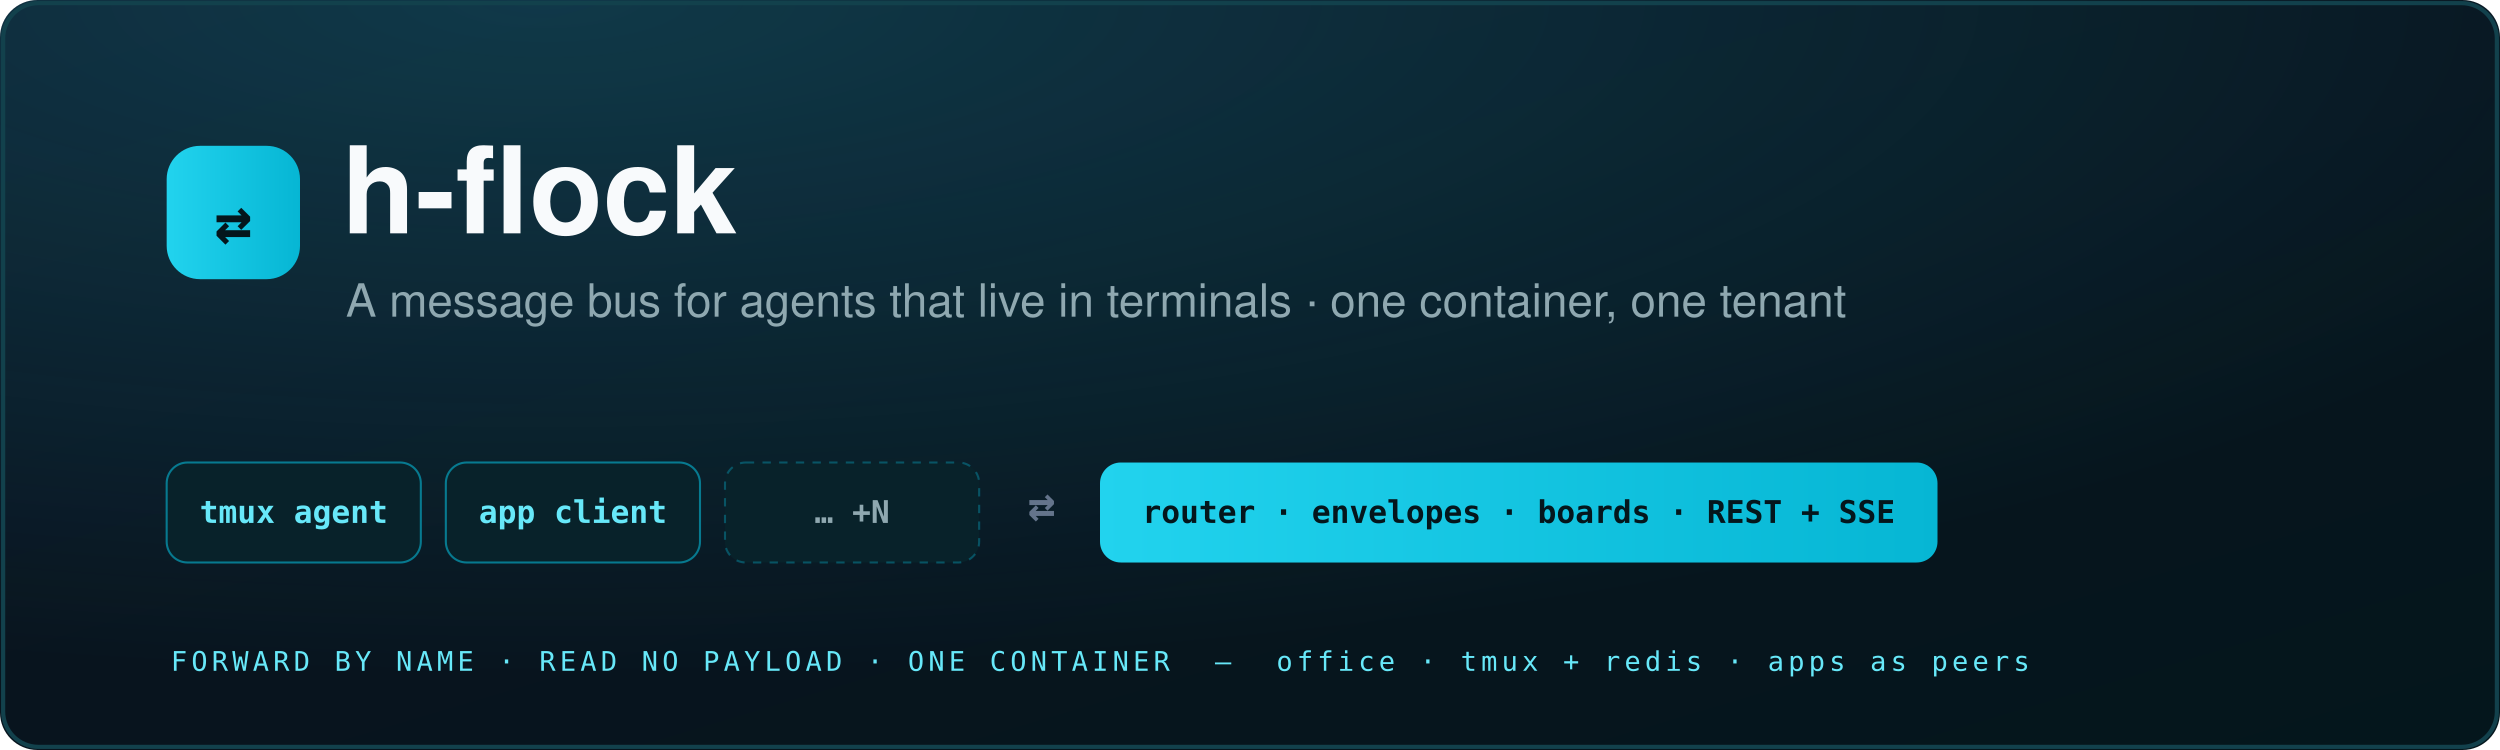
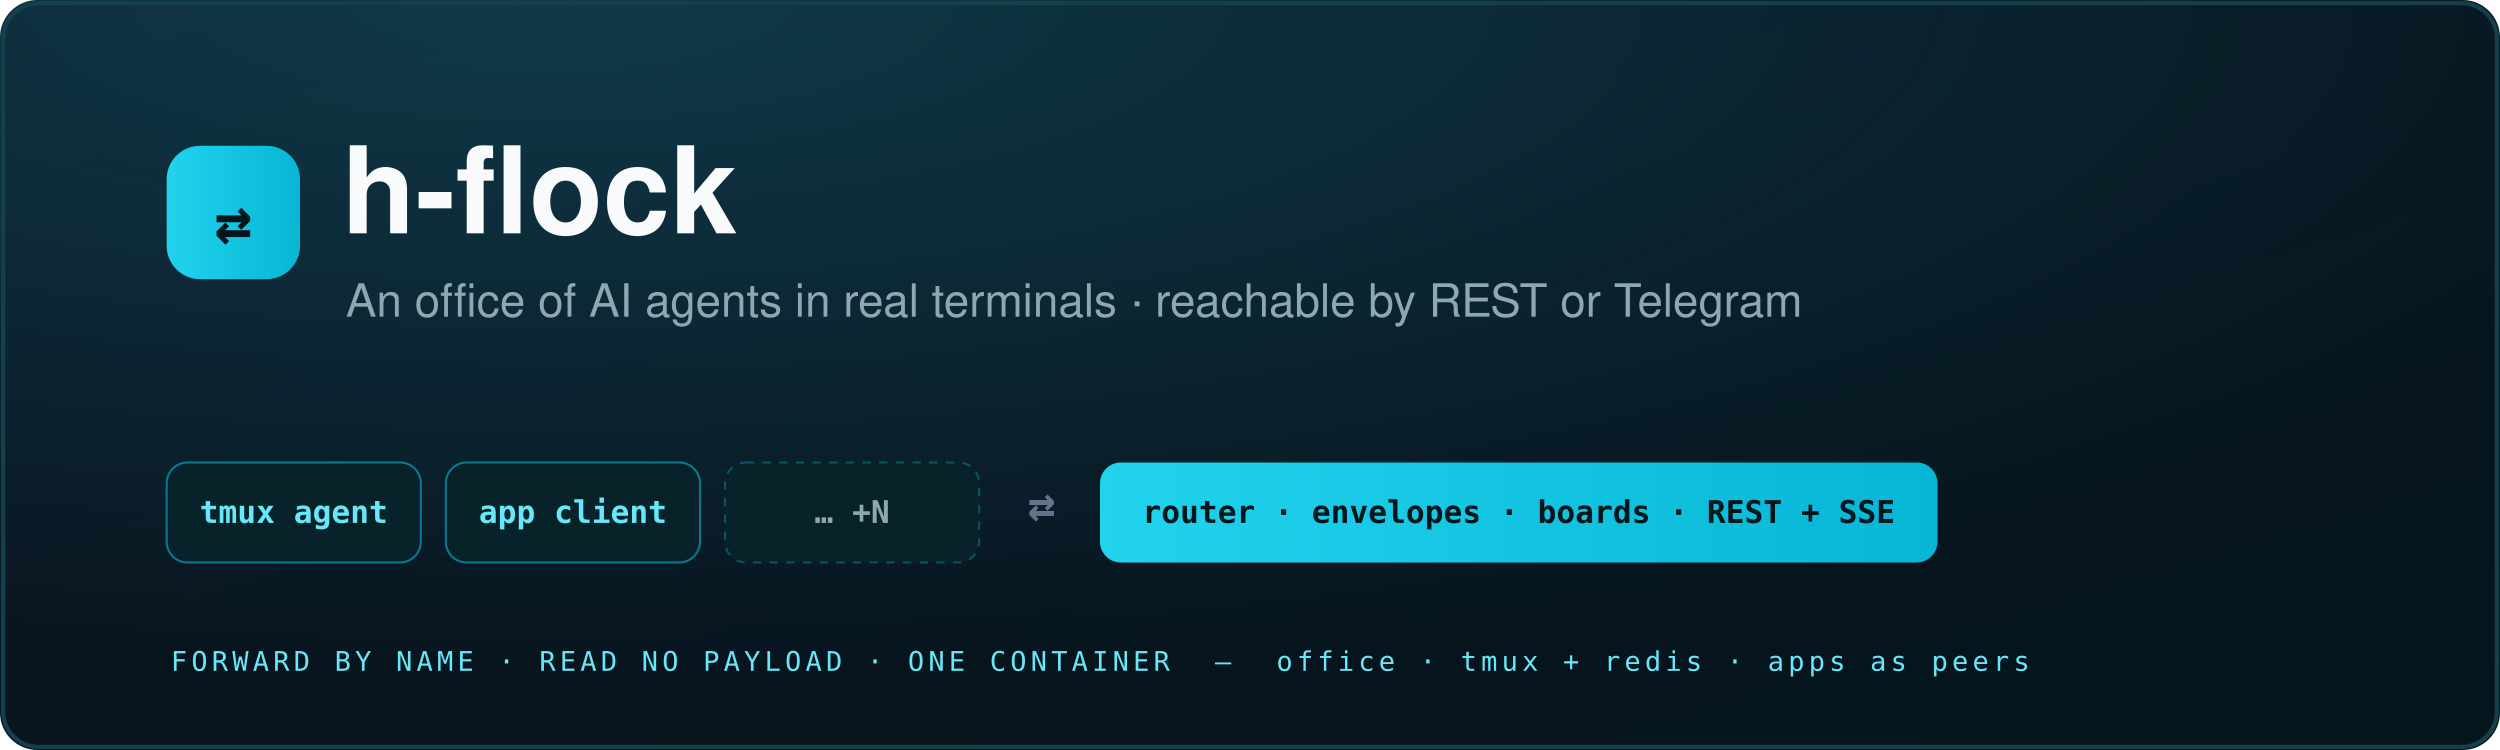
- <svg xmlns="http://www.w3.org/2000/svg" viewBox="0 0 1200 360" width="1200" height="360" role="img" aria-label="h-flock — a message bus for agents that live in terminals">
+ <svg xmlns="http://www.w3.org/2000/svg" viewBox="0 0 1200 360" width="1200" height="360" role="img" aria-label="h-flock — an office of AI agents that hire into real terminals and coordinate with each other and with you">
  <defs>
    <linearGradient id="bg" x1="0" y1="0" x2="1" y2="1">
      <stop offset="0" stop-color="#0C1220" />
      <stop offset="1" stop-color="#04161C" />
    </linearGradient>
    <linearGradient id="accent" x1="0" y1="0" x2="1" y2="0">
      <stop offset="0" stop-color="#22D3EE" />
      <stop offset="1" stop-color="#06B6D4" />
    </linearGradient>
    <radialGradient id="glow" cx="0.22" cy="0.0" r="0.9">
      <stop offset="0" stop-color="#22D3EE" stop-opacity="0.20" />
      <stop offset="1" stop-color="#22D3EE" stop-opacity="0" />
    </radialGradient>
  </defs>
  <rect width="1200" height="360" rx="18" fill="url(#bg)" />
  <rect width="1200" height="360" rx="18" fill="url(#glow)" />
  <rect x="1.5" y="1.5" width="1197" height="357" rx="17" fill="none" stroke="#12414C" stroke-width="2" />
  <rect x="80" y="70" width="64" height="64" rx="16" fill="url(#accent)" />
  <text x="112" y="117" font-family="ui-monospace, 'SF Mono', Menlo, Consolas, monospace" font-size="30" font-weight="700" fill="#04161C" text-anchor="middle">⇄</text>
  <text x="164" y="112" font-family="'Segoe UI', Helvetica, Arial, sans-serif" font-size="58" font-weight="800" fill="#F8FAFC">h-flock</text>
-   <text x="166" y="152" font-family="'Segoe UI', Helvetica, Arial, sans-serif" font-size="22" fill="#8FA8B0">A message bus for agents that live in terminals · one container, one tenant</text>
+   <text x="166" y="152" font-family="'Segoe UI', Helvetica, Arial, sans-serif" font-size="22" fill="#8FA8B0">An office of AI agents in real terminals · reachable by REST or Telegram</text>
  <g font-family="ui-monospace, 'SF Mono', Menlo, Consolas, monospace" font-size="15" font-weight="600">
    <rect x="80" y="222" width="122" height="48" rx="10" fill="#08222A" stroke="#06B6D4" stroke-opacity="0.6" />
    <text x="141" y="251" fill="#67E8F9" text-anchor="middle">tmux agent</text>
    <rect x="214" y="222" width="122" height="48" rx="10" fill="#08222A" stroke="#06B6D4" stroke-opacity="0.6" />
    <text x="275" y="251" fill="#67E8F9" text-anchor="middle">app client</text>
    <rect x="348" y="222" width="122" height="48" rx="10" fill="#08222A" stroke="#06B6D4" stroke-opacity="0.35" stroke-dasharray="4 4" />
    <text x="409" y="251" fill="#8FA8B0" text-anchor="middle">… +N</text>
    <text x="500" y="250" fill="#64748B" text-anchor="middle" font-size="22">⇄</text>
    <rect x="528" y="222" width="402" height="48" rx="10" fill="url(#accent)" />
    <text x="729" y="251" fill="#04161C" text-anchor="middle" font-weight="700" font-size="15">router · envelopes · boards · REST + SSE</text>
  </g>
  <text x="82" y="322" font-family="ui-monospace, 'SF Mono', Menlo, Consolas, monospace" font-size="13" letter-spacing="2" fill="#67E8F9">FORWARD BY NAME · READ NO PAYLOAD · ONE CONTAINER  —  office · tmux + redis · apps as peers</text>
</svg>
